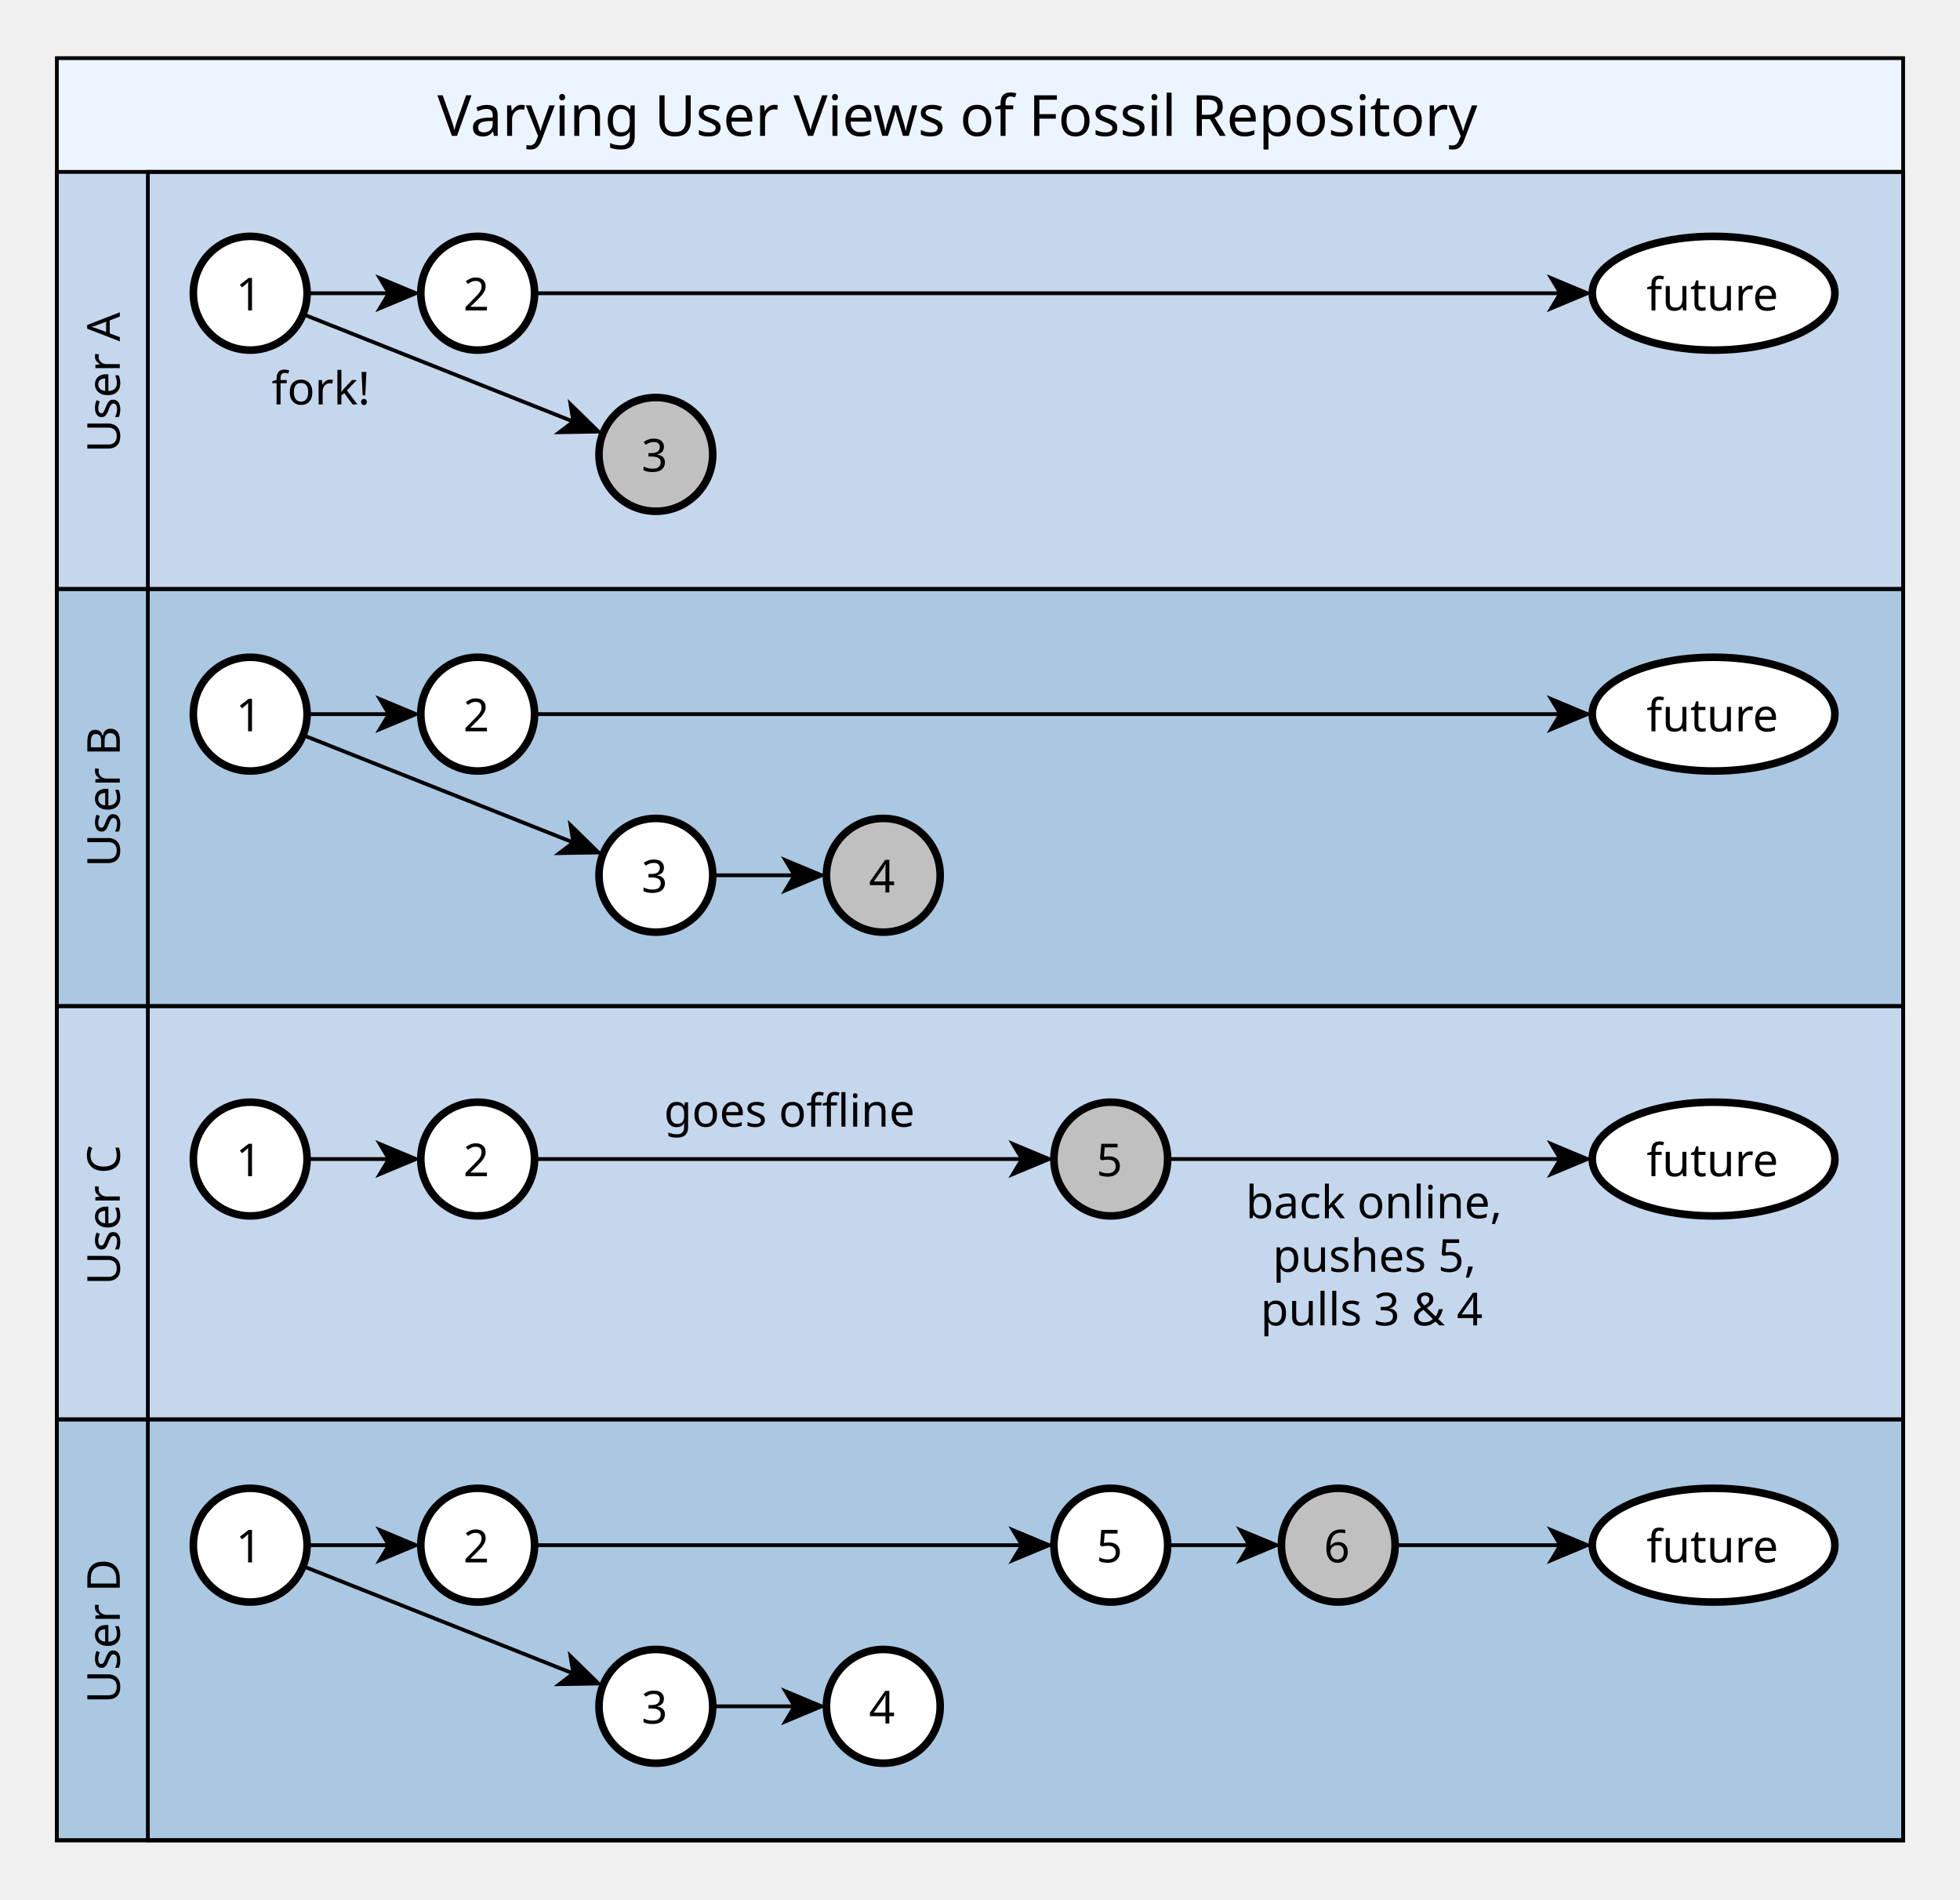
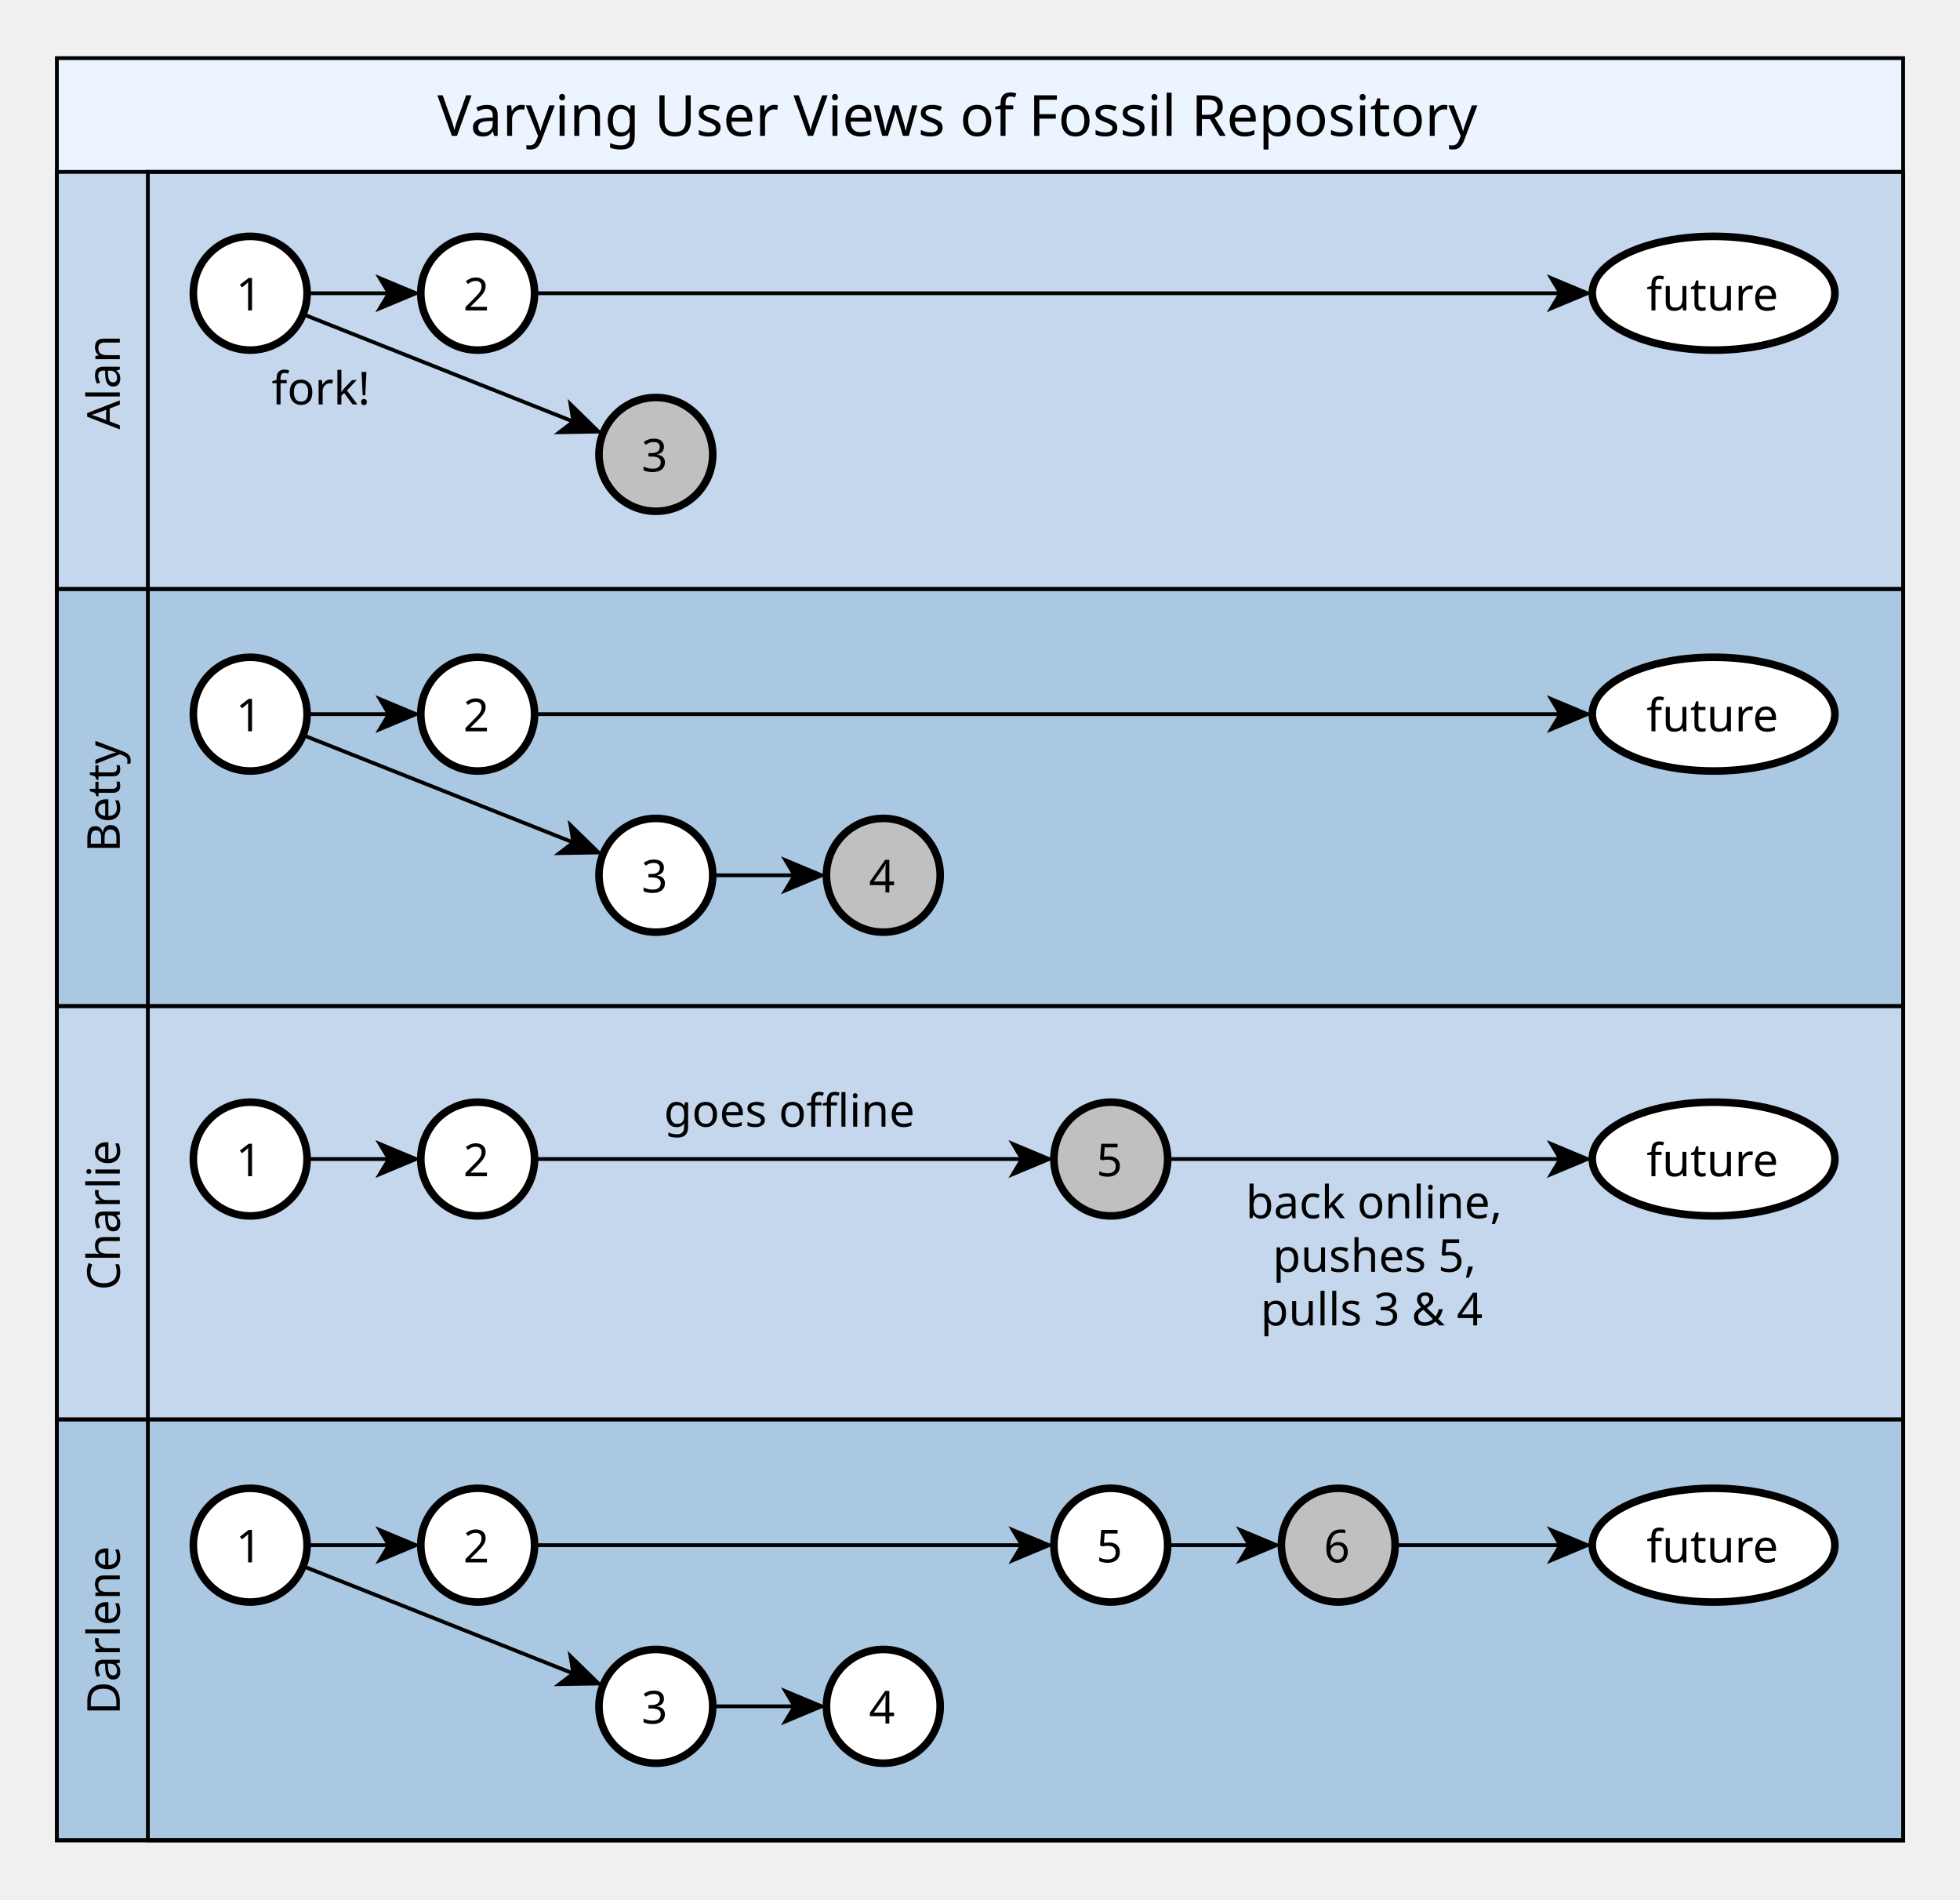
<svg xmlns="http://www.w3.org/2000/svg" fill-opacity="1" color-rendering="auto" color-interpolation="auto" text-rendering="auto" stroke="black" stroke-linecap="square" width="517" stroke-miterlimit="10" shape-rendering="auto" stroke-opacity="1" fill="black" stroke-dasharray="none" font-weight="normal" stroke-width="1" height="501" font-family="'Dialog'" font-style="normal" stroke-linejoin="miter" font-size="12px" stroke-dashoffset="0" image-rendering="auto">
  <defs id="genericDefs" />
  <g>
    <defs id="defs1">
      <clipPath clipPathUnits="userSpaceOnUse" id="clipPath1">
        <path d="M0 0 L517 0 L517 501 L0 501 L0 0 Z" />
      </clipPath>
      <clipPath clipPathUnits="userSpaceOnUse" id="clipPath2">
        <path d="M-223 -1949 L294 -1949 L294 -1448 L-223 -1448 L-223 -1949 Z" />
      </clipPath>
      <clipPath clipPathUnits="userSpaceOnUse" id="clipPath3">
-         <path d="M121.386 -18 L121.386 499 L-379.614 499 L-379.614 -18 L121.386 -18 Z" />
+         <path d="M115.245 -18 L115.245 499 L-385.755 499 L-385.755 -18 L115.245 -18 Z" />
      </clipPath>
      <clipPath clipPathUnits="userSpaceOnUse" id="clipPath4">
-         <path d="M230.697 -18 L230.697 499 L-270.303 499 L-270.303 -18 L230.697 -18 Z" />
+         <path d="M226.751 -18 L226.751 499 L-274.249 499 L-274.249 -18 L226.751 -18 Z" />
      </clipPath>
      <clipPath clipPathUnits="userSpaceOnUse" id="clipPath5">
-         <path d="M340.897 -18 L340.897 499 L-160.102 499 L-160.102 -18 L340.897 -18 Z" />
+         <path d="M342.289 -18 L342.289 499 L-158.711 499 L-158.711 -18 L342.289 -18 Z" />
      </clipPath>
      <clipPath clipPathUnits="userSpaceOnUse" id="clipPath6">
-         <path d="M451.24 -18 L451.24 499 L-49.76 499 L-49.76 -18 L451.24 -18 Z" />
+         <path d="M454.24 -18 L454.24 499 L-46.76 499 L-46.76 -18 L454.24 -18 Z" />
      </clipPath>
    </defs>
    <g fill="rgb(236,245,255)" text-rendering="geometricPrecision" shape-rendering="geometricPrecision" transform="matrix(1,0,0,1,223,1949)" stroke="rgb(236,245,255)">
      <path d="M-208 -1933.666 L-208 -1903.666 L279 -1903.666 L279 -1933.666 Z" stroke="none" clip-path="url(#clipPath2)" />
      <rect x="-208" width="487" height="440" y="-1903.666" clip-path="url(#clipPath2)" stroke="none" />
      <line clip-path="url(#clipPath2)" fill="rgb(113,146,178)" x1="-184" x2="279" y1="-1903.666" y2="-1903.666" stroke="none" />
      <rect x="-208" y="-1903.666" clip-path="url(#clipPath2)" fill="rgb(196,215,237)" width="24" height="110" stroke="none" />
      <rect x="-184" y="-1903.666" clip-path="url(#clipPath2)" fill="rgb(196,215,237)" width="463" height="110" stroke="none" />
      <rect x="-208" y="-1793.666" clip-path="url(#clipPath2)" fill="rgb(171,200,226)" width="24" height="110" stroke="none" />
      <rect x="-184" y="-1793.666" clip-path="url(#clipPath2)" fill="rgb(171,200,226)" width="463" height="110" stroke="none" />
      <rect x="-208" y="-1683.666" clip-path="url(#clipPath2)" fill="rgb(196,215,237)" width="24" height="109" stroke="none" />
      <rect x="-184" y="-1683.666" clip-path="url(#clipPath2)" fill="rgb(196,215,237)" width="463" height="109" stroke="none" />
      <rect x="-208" y="-1574.666" clip-path="url(#clipPath2)" fill="rgb(171,200,226)" width="24" height="111" stroke="none" />
      <rect x="-184" y="-1574.666" clip-path="url(#clipPath2)" fill="rgb(171,200,226)" width="463" height="111" stroke="none" />
    </g>
    <g text-rendering="geometricPrecision" stroke-miterlimit="1.45" shape-rendering="geometricPrecision" transform="matrix(1,0,0,1,223,1949)" stroke-linecap="butt">
      <rect fill="none" x="-208" width="487" height="470" y="-1933.666" clip-path="url(#clipPath2)" />
      <rect fill="none" x="-184" width="463" height="440" y="-1903.666" clip-path="url(#clipPath2)" />
      <rect fill="none" x="-208" width="487" height="110" y="-1903.666" clip-path="url(#clipPath2)" />
      <rect fill="none" x="-208" width="487" height="110" y="-1793.666" clip-path="url(#clipPath2)" />
      <rect fill="none" x="-208" width="487" height="109" y="-1683.666" clip-path="url(#clipPath2)" />
      <rect fill="none" x="-208" width="487" height="111" y="-1574.666" clip-path="url(#clipPath2)" />
    </g>
    <g font-size="15px" stroke-linecap="butt" transform="matrix(1,0,0,1,223,1949)" text-rendering="geometricPrecision" font-family="sans-serif" shape-rendering="geometricPrecision" stroke-miterlimit="1.45">
      <text x="-107.63" xml:space="preserve" y="-1913.164" clip-path="url(#clipPath2)" stroke="none">Varying User Views of Fossil Repository</text>
    </g>
-     <g text-rendering="geometricPrecision" stroke-miterlimit="1.45" shape-rendering="geometricPrecision" font-family="sans-serif" transform="matrix(-0,-1,1,-0,18,121.3857)" stroke-linecap="butt">
-       <text x="2" xml:space="preserve" y="13.602" clip-path="url(#clipPath3)" stroke="none">User A</text>
-     </g>
-     <g text-rendering="geometricPrecision" stroke-miterlimit="1.45" shape-rendering="geometricPrecision" font-family="sans-serif" transform="matrix(-0,-1,1,-0,18,230.6973)" stroke-linecap="butt">
-       <text x="2" xml:space="preserve" y="13.602" clip-path="url(#clipPath4)" stroke="none">User B</text>
-     </g>
-     <g text-rendering="geometricPrecision" stroke-miterlimit="1.45" shape-rendering="geometricPrecision" font-family="sans-serif" transform="matrix(-0,-1,1,-0,18,340.8975)" stroke-linecap="butt">
-       <text x="2" xml:space="preserve" y="13.602" clip-path="url(#clipPath5)" stroke="none">User C</text>
-     </g>
-     <g text-rendering="geometricPrecision" stroke-miterlimit="1.45" shape-rendering="geometricPrecision" font-family="sans-serif" transform="matrix(-0,-1,1,-0,18,451.2402)" stroke-linecap="butt">
-       <text x="2" xml:space="preserve" y="13.602" clip-path="url(#clipPath6)" stroke="none">User D</text>
+     <g text-rendering="geometricPrecision" stroke-miterlimit="1.45" shape-rendering="geometricPrecision" font-family="sans-serif" transform="matrix(-0,-1,1,-0,18,115.2451)" stroke-linecap="butt">
+       <text x="2" xml:space="preserve" y="13.602" clip-path="url(#clipPath3)" stroke="none">Alan</text>
+     </g>
+     <g text-rendering="geometricPrecision" stroke-miterlimit="1.45" shape-rendering="geometricPrecision" font-family="sans-serif" transform="matrix(-0,-1,1,-0,18,226.751)" stroke-linecap="butt">
+       <text x="2" xml:space="preserve" y="13.602" clip-path="url(#clipPath4)" stroke="none">Betty</text>
+     </g>
+     <g text-rendering="geometricPrecision" stroke-miterlimit="1.45" shape-rendering="geometricPrecision" font-family="sans-serif" transform="matrix(-0,-1,1,-0,18,342.2891)" stroke-linecap="butt">
+       <text x="2" xml:space="preserve" y="13.602" clip-path="url(#clipPath5)" stroke="none">Charlie</text>
+     </g>
+     <g text-rendering="geometricPrecision" stroke-miterlimit="1.45" shape-rendering="geometricPrecision" font-family="sans-serif" transform="matrix(-0,-1,1,-0,18,454.2402)" stroke-linecap="butt">
+       <text x="2" xml:space="preserve" y="13.602" clip-path="url(#clipPath6)" stroke="none">Darlene</text>
    </g>
    <g fill="white" text-rendering="geometricPrecision" shape-rendering="geometricPrecision" transform="matrix(1,0,0,1,223,1949)" stroke="white">
      <circle r="15" clip-path="url(#clipPath2)" cx="-157" cy="-1760.666" stroke="none" />
    </g>
    <g text-rendering="geometricPrecision" stroke-miterlimit="1.45" stroke-width="2" shape-rendering="geometricPrecision" transform="matrix(1,0,0,1,223,1949)" stroke-linecap="butt">
      <circle fill="none" r="15" clip-path="url(#clipPath2)" cx="-157" cy="-1760.666" />
      <text x="-160.794" y="-1756.131" clip-path="url(#clipPath2)" font-family="sans-serif" stroke="none" stroke-width="1" xml:space="preserve">1</text>
    </g>
    <g fill="white" text-rendering="geometricPrecision" shape-rendering="geometricPrecision" transform="matrix(1,0,0,1,223,1949)" stroke="white">
      <circle r="15" clip-path="url(#clipPath2)" cx="-50" cy="-1718.166" stroke="none" />
    </g>
    <g text-rendering="geometricPrecision" stroke-miterlimit="1.45" stroke-width="2" shape-rendering="geometricPrecision" transform="matrix(1,0,0,1,223,1949)" stroke-linecap="butt">
      <circle fill="none" r="15" clip-path="url(#clipPath2)" cx="-50" cy="-1718.166" />
      <text x="-53.794" y="-1713.631" clip-path="url(#clipPath2)" font-family="sans-serif" stroke="none" stroke-width="1" xml:space="preserve">3</text>
    </g>
    <g fill="white" text-rendering="geometricPrecision" shape-rendering="geometricPrecision" transform="matrix(1,0,0,1,223,1949)" stroke="white">
      <ellipse rx="32" ry="15" clip-path="url(#clipPath2)" cx="229" cy="-1760.666" stroke="none" />
    </g>
    <g text-rendering="geometricPrecision" stroke-miterlimit="1.45" stroke-width="2" shape-rendering="geometricPrecision" transform="matrix(1,0,0,1,223,1949)" stroke-linecap="butt">
      <ellipse rx="32" fill="none" ry="15" clip-path="url(#clipPath2)" cx="229" cy="-1760.666" />
      <text x="211.305" y="-1756.131" clip-path="url(#clipPath2)" font-family="sans-serif" stroke="none" stroke-width="1" xml:space="preserve">future</text>
    </g>
    <g fill="white" text-rendering="geometricPrecision" shape-rendering="geometricPrecision" transform="matrix(1,0,0,1,223,1949)" stroke="white">
      <circle r="15" clip-path="url(#clipPath2)" cx="-97" cy="-1760.666" stroke="none" />
    </g>
    <g text-rendering="geometricPrecision" stroke-miterlimit="1.45" stroke-width="2" shape-rendering="geometricPrecision" transform="matrix(1,0,0,1,223,1949)" stroke-linecap="butt">
      <circle fill="none" r="15" clip-path="url(#clipPath2)" cx="-97" cy="-1760.666" />
      <text x="-100.794" y="-1756.131" clip-path="url(#clipPath2)" font-family="sans-serif" stroke="none" stroke-width="1" xml:space="preserve">2</text>
    </g>
    <g fill="silver" text-rendering="geometricPrecision" shape-rendering="geometricPrecision" transform="matrix(1,0,0,1,223,1949)" stroke="silver">
      <circle r="15" clip-path="url(#clipPath2)" cx="10" cy="-1718.166" stroke="none" />
    </g>
    <g text-rendering="geometricPrecision" stroke-miterlimit="1.45" stroke-width="2" shape-rendering="geometricPrecision" transform="matrix(1,0,0,1,223,1949)" stroke-linecap="butt">
      <circle fill="none" r="15" clip-path="url(#clipPath2)" cx="10" cy="-1718.166" />
      <text x="6.206" y="-1713.631" clip-path="url(#clipPath2)" font-family="sans-serif" stroke="none" stroke-width="1" xml:space="preserve">4</text>
    </g>
    <g fill="white" text-rendering="geometricPrecision" shape-rendering="geometricPrecision" transform="matrix(1,0,0,1,223,1949)" stroke="white">
      <circle r="15" clip-path="url(#clipPath2)" cx="-157" cy="-1541.5" stroke="none" />
    </g>
    <g text-rendering="geometricPrecision" stroke-miterlimit="1.45" stroke-width="2" shape-rendering="geometricPrecision" transform="matrix(1,0,0,1,223,1949)" stroke-linecap="butt">
      <circle fill="none" r="15" clip-path="url(#clipPath2)" cx="-157" cy="-1541.5" />
      <text x="-160.794" y="-1536.965" clip-path="url(#clipPath2)" font-family="sans-serif" stroke="none" stroke-width="1" xml:space="preserve">1</text>
    </g>
    <g fill="white" text-rendering="geometricPrecision" shape-rendering="geometricPrecision" transform="matrix(1,0,0,1,223,1949)" stroke="white">
      <circle r="15" clip-path="url(#clipPath2)" cx="-50" cy="-1499" stroke="none" />
    </g>
    <g text-rendering="geometricPrecision" stroke-miterlimit="1.45" stroke-width="2" shape-rendering="geometricPrecision" transform="matrix(1,0,0,1,223,1949)" stroke-linecap="butt">
      <circle fill="none" r="15" clip-path="url(#clipPath2)" cx="-50" cy="-1499" />
      <text x="-53.794" y="-1494.465" clip-path="url(#clipPath2)" font-family="sans-serif" stroke="none" stroke-width="1" xml:space="preserve">3</text>
    </g>
    <g fill="white" text-rendering="geometricPrecision" shape-rendering="geometricPrecision" transform="matrix(1,0,0,1,223,1949)" stroke="white">
      <ellipse rx="32" ry="15" clip-path="url(#clipPath2)" cx="229" cy="-1541.5" stroke="none" />
    </g>
    <g text-rendering="geometricPrecision" stroke-miterlimit="1.45" stroke-width="2" shape-rendering="geometricPrecision" transform="matrix(1,0,0,1,223,1949)" stroke-linecap="butt">
      <ellipse rx="32" fill="none" ry="15" clip-path="url(#clipPath2)" cx="229" cy="-1541.5" />
      <text x="211.305" y="-1536.965" clip-path="url(#clipPath2)" font-family="sans-serif" stroke="none" stroke-width="1" xml:space="preserve">future</text>
    </g>
    <g fill="white" text-rendering="geometricPrecision" shape-rendering="geometricPrecision" transform="matrix(1,0,0,1,223,1949)" stroke="white">
      <circle r="15" clip-path="url(#clipPath2)" cx="-97" cy="-1541.5" stroke="none" />
    </g>
    <g text-rendering="geometricPrecision" stroke-miterlimit="1.45" stroke-width="2" shape-rendering="geometricPrecision" transform="matrix(1,0,0,1,223,1949)" stroke-linecap="butt">
      <circle fill="none" r="15" clip-path="url(#clipPath2)" cx="-97" cy="-1541.5" />
      <text x="-100.794" y="-1536.965" clip-path="url(#clipPath2)" font-family="sans-serif" stroke="none" stroke-width="1" xml:space="preserve">2</text>
    </g>
    <g fill="white" text-rendering="geometricPrecision" shape-rendering="geometricPrecision" transform="matrix(1,0,0,1,223,1949)" stroke="white">
      <circle r="15" clip-path="url(#clipPath2)" cx="10" cy="-1499" stroke="none" />
    </g>
    <g text-rendering="geometricPrecision" stroke-miterlimit="1.45" stroke-width="2" shape-rendering="geometricPrecision" transform="matrix(1,0,0,1,223,1949)" stroke-linecap="butt">
      <circle fill="none" r="15" clip-path="url(#clipPath2)" cx="10" cy="-1499" />
      <text x="6.206" y="-1494.465" clip-path="url(#clipPath2)" font-family="sans-serif" stroke="none" stroke-width="1" xml:space="preserve">4</text>
    </g>
    <g fill="white" text-rendering="geometricPrecision" shape-rendering="geometricPrecision" transform="matrix(1,0,0,1,223,1949)" stroke="white">
      <circle r="15" clip-path="url(#clipPath2)" cx="70" cy="-1541.5" stroke="none" />
    </g>
    <g text-rendering="geometricPrecision" stroke-miterlimit="1.45" stroke-width="2" shape-rendering="geometricPrecision" transform="matrix(1,0,0,1,223,1949)" stroke-linecap="butt">
      <circle fill="none" r="15" clip-path="url(#clipPath2)" cx="70" cy="-1541.5" />
      <text x="66.206" y="-1536.965" clip-path="url(#clipPath2)" font-family="sans-serif" stroke="none" stroke-width="1" xml:space="preserve">5</text>
    </g>
    <g fill="silver" text-rendering="geometricPrecision" shape-rendering="geometricPrecision" transform="matrix(1,0,0,1,223,1949)" stroke="silver">
      <circle r="15" clip-path="url(#clipPath2)" cx="130" cy="-1541.5" stroke="none" />
    </g>
    <g text-rendering="geometricPrecision" stroke-miterlimit="1.45" stroke-width="2" shape-rendering="geometricPrecision" transform="matrix(1,0,0,1,223,1949)" stroke-linecap="butt">
      <circle fill="none" r="15" clip-path="url(#clipPath2)" cx="130" cy="-1541.5" />
      <text x="126.206" y="-1536.965" clip-path="url(#clipPath2)" font-family="sans-serif" stroke="none" stroke-width="1" xml:space="preserve">6</text>
    </g>
    <g fill="white" text-rendering="geometricPrecision" shape-rendering="geometricPrecision" transform="matrix(1,0,0,1,223,1949)" stroke="white">
      <circle r="15" clip-path="url(#clipPath2)" cx="-157" cy="-1871.666" stroke="none" />
    </g>
    <g text-rendering="geometricPrecision" stroke-miterlimit="1.45" stroke-width="2" shape-rendering="geometricPrecision" transform="matrix(1,0,0,1,223,1949)" stroke-linecap="butt">
      <circle fill="none" r="15" clip-path="url(#clipPath2)" cx="-157" cy="-1871.666" />
      <text x="-160.794" y="-1867.131" clip-path="url(#clipPath2)" font-family="sans-serif" stroke="none" stroke-width="1" xml:space="preserve">1</text>
    </g>
    <g fill="silver" text-rendering="geometricPrecision" shape-rendering="geometricPrecision" transform="matrix(1,0,0,1,223,1949)" stroke="silver">
      <circle r="15" clip-path="url(#clipPath2)" cx="-50" cy="-1829.166" stroke="none" />
    </g>
    <g text-rendering="geometricPrecision" stroke-miterlimit="1.45" stroke-width="2" shape-rendering="geometricPrecision" transform="matrix(1,0,0,1,223,1949)" stroke-linecap="butt">
      <circle fill="none" r="15" clip-path="url(#clipPath2)" cx="-50" cy="-1829.166" />
      <text x="-53.794" y="-1824.631" clip-path="url(#clipPath2)" font-family="sans-serif" stroke="none" stroke-width="1" xml:space="preserve">3</text>
    </g>
    <g fill="white" text-rendering="geometricPrecision" shape-rendering="geometricPrecision" transform="matrix(1,0,0,1,223,1949)" stroke="white">
      <ellipse rx="32" ry="15" clip-path="url(#clipPath2)" cx="229" cy="-1871.666" stroke="none" />
    </g>
    <g text-rendering="geometricPrecision" stroke-miterlimit="1.45" stroke-width="2" shape-rendering="geometricPrecision" transform="matrix(1,0,0,1,223,1949)" stroke-linecap="butt">
      <ellipse rx="32" fill="none" ry="15" clip-path="url(#clipPath2)" cx="229" cy="-1871.666" />
      <text x="211.305" y="-1867.131" clip-path="url(#clipPath2)" font-family="sans-serif" stroke="none" stroke-width="1" xml:space="preserve">future</text>
    </g>
    <g fill="white" text-rendering="geometricPrecision" shape-rendering="geometricPrecision" transform="matrix(1,0,0,1,223,1949)" stroke="white">
      <circle r="15" clip-path="url(#clipPath2)" cx="-97" cy="-1871.666" stroke="none" />
    </g>
    <g text-rendering="geometricPrecision" stroke-miterlimit="1.45" stroke-width="2" shape-rendering="geometricPrecision" transform="matrix(1,0,0,1,223,1949)" stroke-linecap="butt">
      <circle fill="none" r="15" clip-path="url(#clipPath2)" cx="-97" cy="-1871.666" />
      <text x="-100.794" y="-1867.131" clip-path="url(#clipPath2)" font-family="sans-serif" stroke="none" stroke-width="1" xml:space="preserve">2</text>
    </g>
    <g fill="white" text-rendering="geometricPrecision" shape-rendering="geometricPrecision" transform="matrix(1,0,0,1,223,1949)" stroke="white">
      <circle r="15" clip-path="url(#clipPath2)" cx="-97" cy="-1643.333" stroke="none" />
    </g>
    <g text-rendering="geometricPrecision" stroke-miterlimit="1.45" stroke-width="2" shape-rendering="geometricPrecision" transform="matrix(1,0,0,1,223,1949)" stroke-linecap="butt">
      <circle fill="none" r="15" clip-path="url(#clipPath2)" cx="-97" cy="-1643.333" />
      <text x="-100.794" y="-1638.798" clip-path="url(#clipPath2)" font-family="sans-serif" stroke="none" stroke-width="1" xml:space="preserve">2</text>
    </g>
    <g fill="silver" text-rendering="geometricPrecision" shape-rendering="geometricPrecision" transform="matrix(1,0,0,1,223,1949)" stroke="silver">
      <circle r="15" clip-path="url(#clipPath2)" cx="70" cy="-1643.333" stroke="none" />
    </g>
    <g text-rendering="geometricPrecision" stroke-miterlimit="1.45" stroke-width="2" shape-rendering="geometricPrecision" transform="matrix(1,0,0,1,223,1949)" stroke-linecap="butt">
      <circle fill="none" r="15" clip-path="url(#clipPath2)" cx="70" cy="-1643.333" />
      <text x="66.206" y="-1638.798" clip-path="url(#clipPath2)" font-family="sans-serif" stroke="none" stroke-width="1" xml:space="preserve">5</text>
    </g>
    <g fill="white" text-rendering="geometricPrecision" shape-rendering="geometricPrecision" transform="matrix(1,0,0,1,223,1949)" stroke="white">
      <circle r="15" clip-path="url(#clipPath2)" cx="-157" cy="-1643.333" stroke="none" />
    </g>
    <g text-rendering="geometricPrecision" stroke-miterlimit="1.45" stroke-width="2" shape-rendering="geometricPrecision" transform="matrix(1,0,0,1,223,1949)" stroke-linecap="butt">
      <circle fill="none" r="15" clip-path="url(#clipPath2)" cx="-157" cy="-1643.333" />
      <text x="-160.794" y="-1638.798" clip-path="url(#clipPath2)" font-family="sans-serif" stroke="none" stroke-width="1" xml:space="preserve">1</text>
    </g>
    <g fill="white" text-rendering="geometricPrecision" shape-rendering="geometricPrecision" transform="matrix(1,0,0,1,223,1949)" stroke="white">
      <ellipse rx="32" ry="15" clip-path="url(#clipPath2)" cx="229" cy="-1643.333" stroke="none" />
    </g>
    <g text-rendering="geometricPrecision" stroke-miterlimit="1.45" stroke-width="2" shape-rendering="geometricPrecision" transform="matrix(1,0,0,1,223,1949)" stroke-linecap="butt">
      <ellipse rx="32" fill="none" ry="15" clip-path="url(#clipPath2)" cx="229" cy="-1643.333" />
      <text x="211.305" y="-1638.798" clip-path="url(#clipPath2)" font-family="sans-serif" stroke="none" stroke-width="1" xml:space="preserve">future</text>
      <path fill="none" d="M-143.059 -1755.129 L-71.376 -1726.656" stroke-width="1" clip-path="url(#clipPath2)" />
      <path d="M-63.941 -1723.703 L-73.247 -1732.78 L-72.305 -1727.025 L-76.939 -1723.486 Z" stroke-width="1" clip-path="url(#clipPath2)" stroke="none" />
      <path fill="none" d="M-142 -1760.666 L-120 -1760.666" stroke-width="1" clip-path="url(#clipPath2)" />
      <path d="M-112 -1760.666 L-124 -1765.666 L-121 -1760.666 L-124 -1755.666 Z" stroke-width="1" clip-path="url(#clipPath2)" stroke="none" />
      <path fill="none" d="M-82 -1760.666 L189 -1760.666" stroke-width="1" clip-path="url(#clipPath2)" />
      <path d="M197 -1760.666 L185 -1765.666 L188 -1760.666 L185 -1755.666 Z" stroke-width="1" clip-path="url(#clipPath2)" stroke="none" />
      <path fill="none" d="M-35 -1718.166 L-13 -1718.166" stroke-width="1" clip-path="url(#clipPath2)" />
      <path d="M-5 -1718.166 L-17 -1723.166 L-14 -1718.166 L-17 -1713.166 Z" stroke-width="1" clip-path="url(#clipPath2)" stroke="none" />
      <path fill="none" d="M-143.059 -1535.963 L-71.376 -1507.49" stroke-width="1" clip-path="url(#clipPath2)" />
      <path d="M-63.941 -1504.537 L-73.247 -1513.614 L-72.305 -1507.86 L-76.939 -1504.32 Z" stroke-width="1" clip-path="url(#clipPath2)" stroke="none" />
      <path fill="none" d="M-142 -1541.5 L-120 -1541.5" stroke-width="1" clip-path="url(#clipPath2)" />
      <path d="M-112 -1541.5 L-124 -1546.5 L-121 -1541.5 L-124 -1536.5 Z" stroke-width="1" clip-path="url(#clipPath2)" stroke="none" />
      <path fill="none" d="M-35 -1499 L-13 -1499" stroke-width="1" clip-path="url(#clipPath2)" />
      <path d="M-5 -1499 L-17 -1504 L-14 -1499 L-17 -1494 Z" stroke-width="1" clip-path="url(#clipPath2)" stroke="none" />
      <path fill="none" d="M-82 -1541.5 L47 -1541.5" stroke-width="1" clip-path="url(#clipPath2)" />
      <path d="M55 -1541.5 L43 -1546.5 L46 -1541.5 L43 -1536.5 Z" stroke-width="1" clip-path="url(#clipPath2)" stroke="none" />
      <path fill="none" d="M85 -1541.5 L107 -1541.5" stroke-width="1" clip-path="url(#clipPath2)" />
      <path d="M115 -1541.5 L103 -1546.5 L106 -1541.5 L103 -1536.5 Z" stroke-width="1" clip-path="url(#clipPath2)" stroke="none" />
      <path fill="none" d="M145 -1541.5 L189 -1541.5" stroke-width="1" clip-path="url(#clipPath2)" />
      <path d="M197 -1541.5 L185 -1546.5 L188 -1541.5 L185 -1536.5 Z" stroke-width="1" clip-path="url(#clipPath2)" stroke="none" />
      <path fill="none" d="M-143.059 -1866.129 L-71.376 -1837.656" stroke-width="1" clip-path="url(#clipPath2)" />
      <path d="M-63.941 -1834.703 L-73.247 -1843.78 L-72.305 -1838.025 L-76.939 -1834.486 Z" stroke-width="1" clip-path="url(#clipPath2)" stroke="none" />
      <text x="-151.355" y="-1842.341" clip-path="url(#clipPath2)" font-family="sans-serif" stroke="none" stroke-width="1" xml:space="preserve">fork!</text>
      <path fill="none" d="M-142 -1871.666 L-120 -1871.666" stroke-width="1" clip-path="url(#clipPath2)" />
      <path d="M-112 -1871.666 L-124 -1876.666 L-121 -1871.666 L-124 -1866.666 Z" stroke-width="1" clip-path="url(#clipPath2)" stroke="none" />
      <path fill="none" d="M-82 -1871.666 L189 -1871.666" stroke-width="1" clip-path="url(#clipPath2)" />
      <path d="M197 -1871.666 L185 -1876.666 L188 -1871.666 L185 -1866.666 Z" stroke-width="1" clip-path="url(#clipPath2)" stroke="none" />
      <path fill="none" d="M-82 -1643.333 L47 -1643.333" stroke-width="1" clip-path="url(#clipPath2)" />
      <path d="M55 -1643.333 L43 -1648.333 L46 -1643.333 L43 -1638.333 Z" stroke-width="1" clip-path="url(#clipPath2)" stroke="none" />
      <text x="-47.859" y="-1651.864" clip-path="url(#clipPath2)" font-family="sans-serif" stroke="none" stroke-width="1" xml:space="preserve">goes offline</text>
      <path fill="none" d="M-142 -1643.333 L-120 -1643.333" stroke-width="1" clip-path="url(#clipPath2)" />
      <path d="M-112 -1643.333 L-124 -1648.333 L-121 -1643.333 L-124 -1638.333 Z" stroke-width="1" clip-path="url(#clipPath2)" stroke="none" />
      <path fill="none" d="M85 -1643.333 L189 -1643.333" stroke-width="1" clip-path="url(#clipPath2)" />
      <path d="M197 -1643.333 L185 -1648.333 L188 -1643.333 L185 -1638.333 Z" stroke-width="1" clip-path="url(#clipPath2)" stroke="none" />
      <text x="105.589" y="-1627.731" clip-path="url(#clipPath2)" font-family="sans-serif" stroke="none" stroke-width="1" xml:space="preserve">back online,</text>
      <text x="112.726" y="-1613.599" clip-path="url(#clipPath2)" font-family="sans-serif" stroke="none" stroke-width="1" xml:space="preserve">pushes 5,</text>
      <text x="109.506" y="-1599.466" clip-path="url(#clipPath2)" font-family="sans-serif" stroke="none" stroke-width="1" xml:space="preserve">pulls 3 &amp; 4</text>
    </g>
  </g>
</svg>
